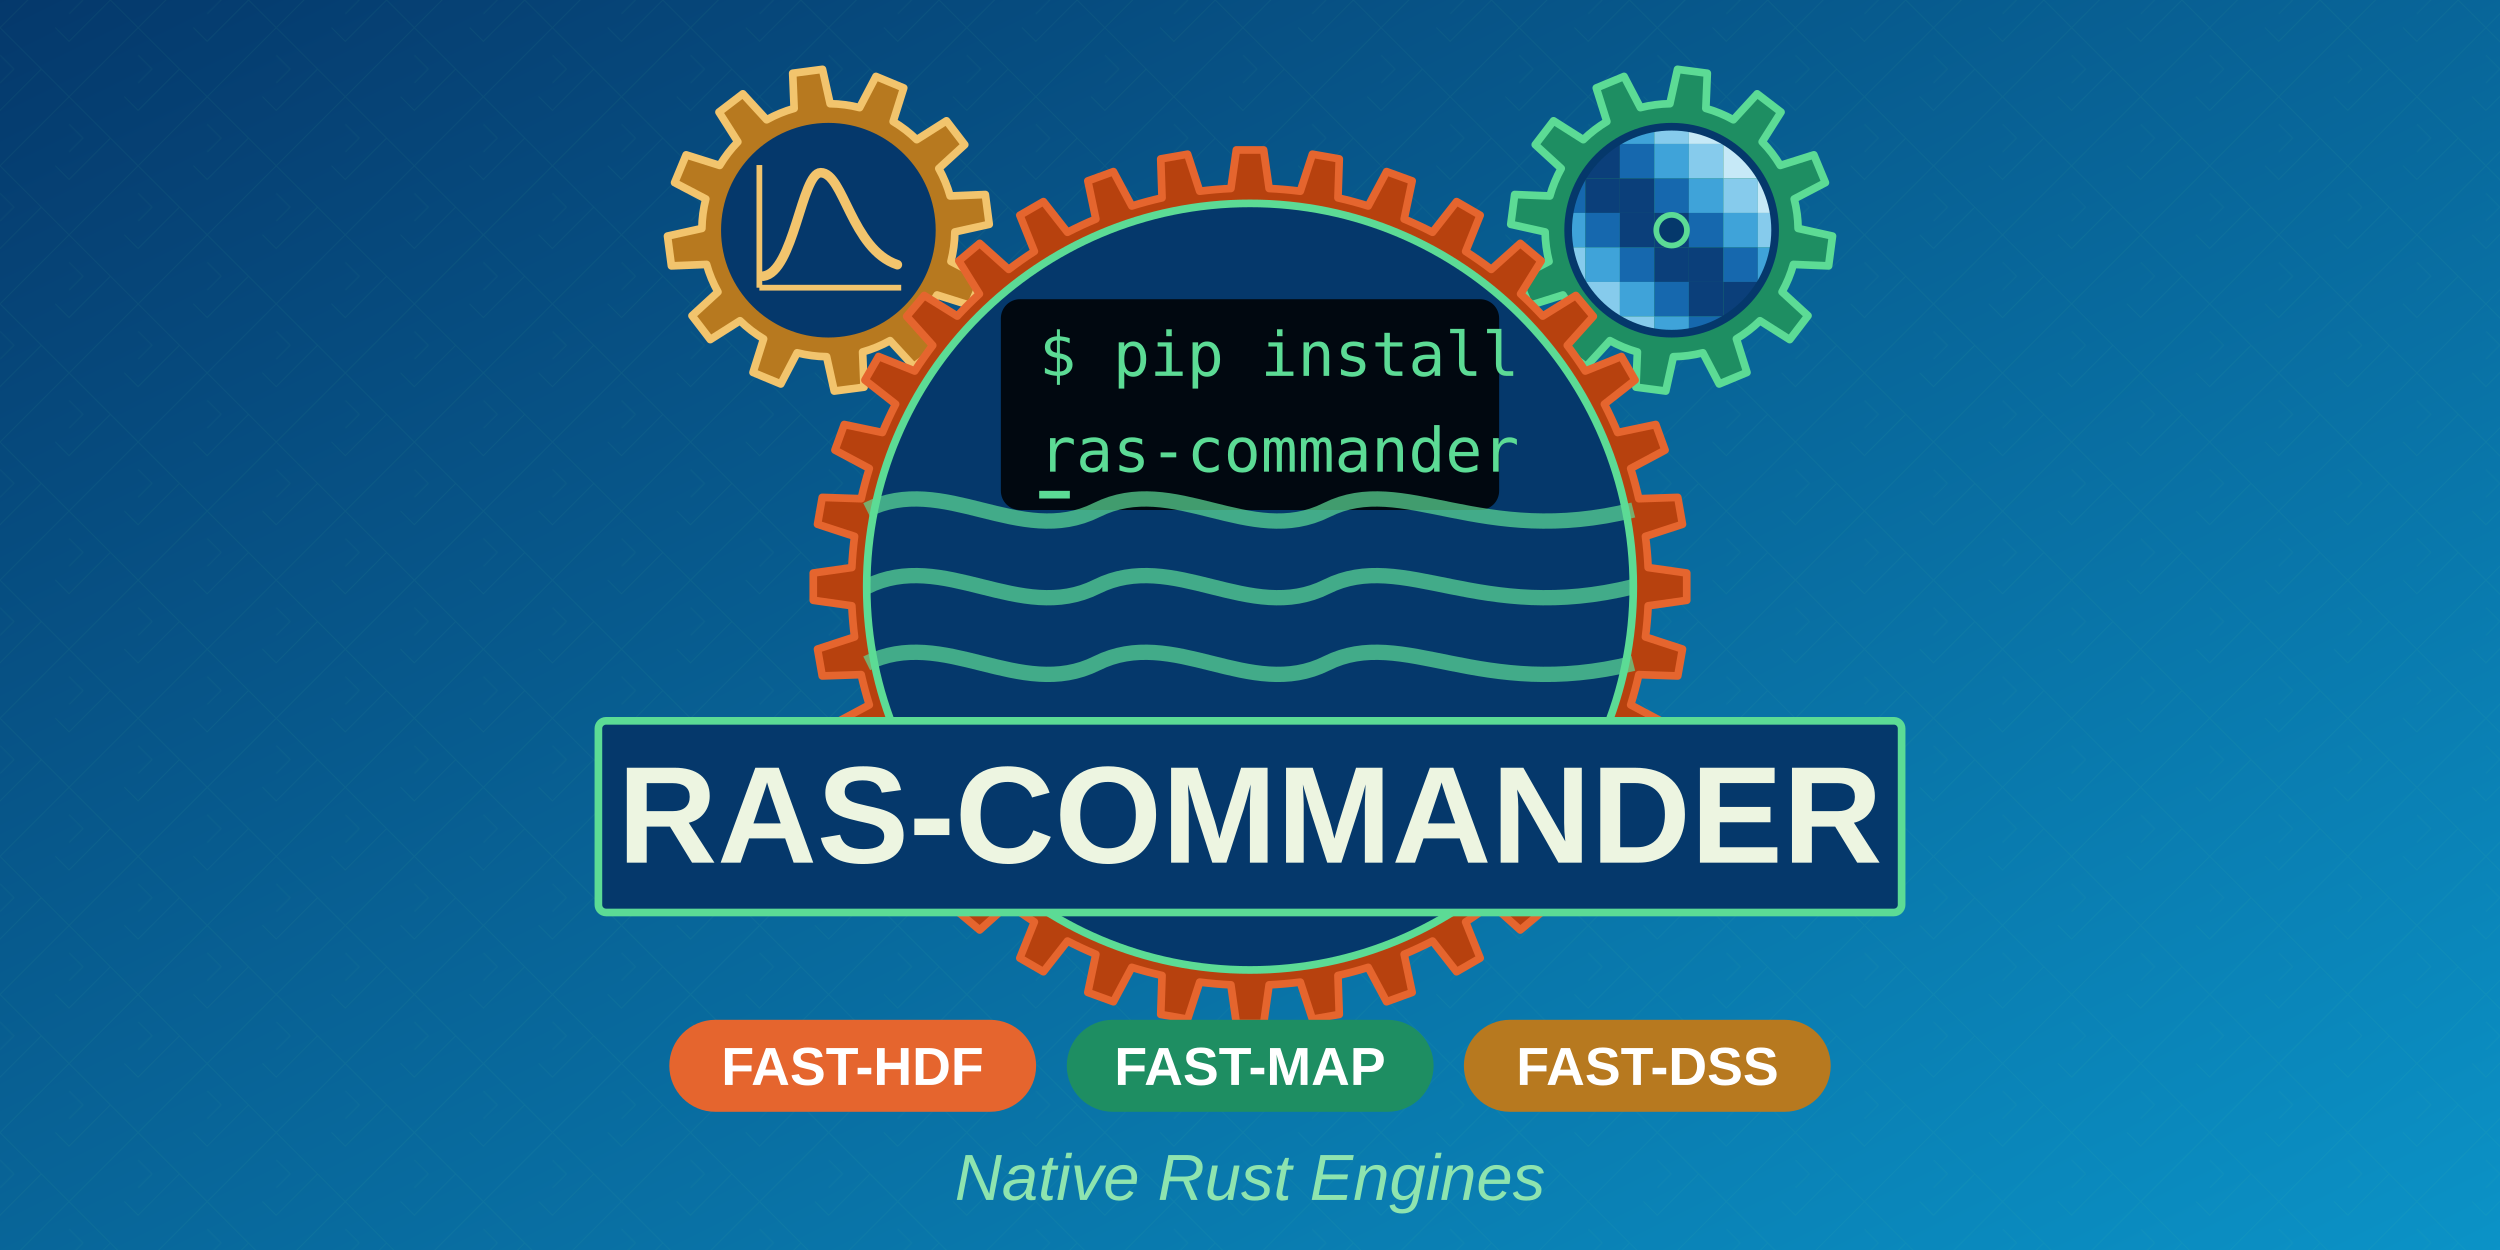
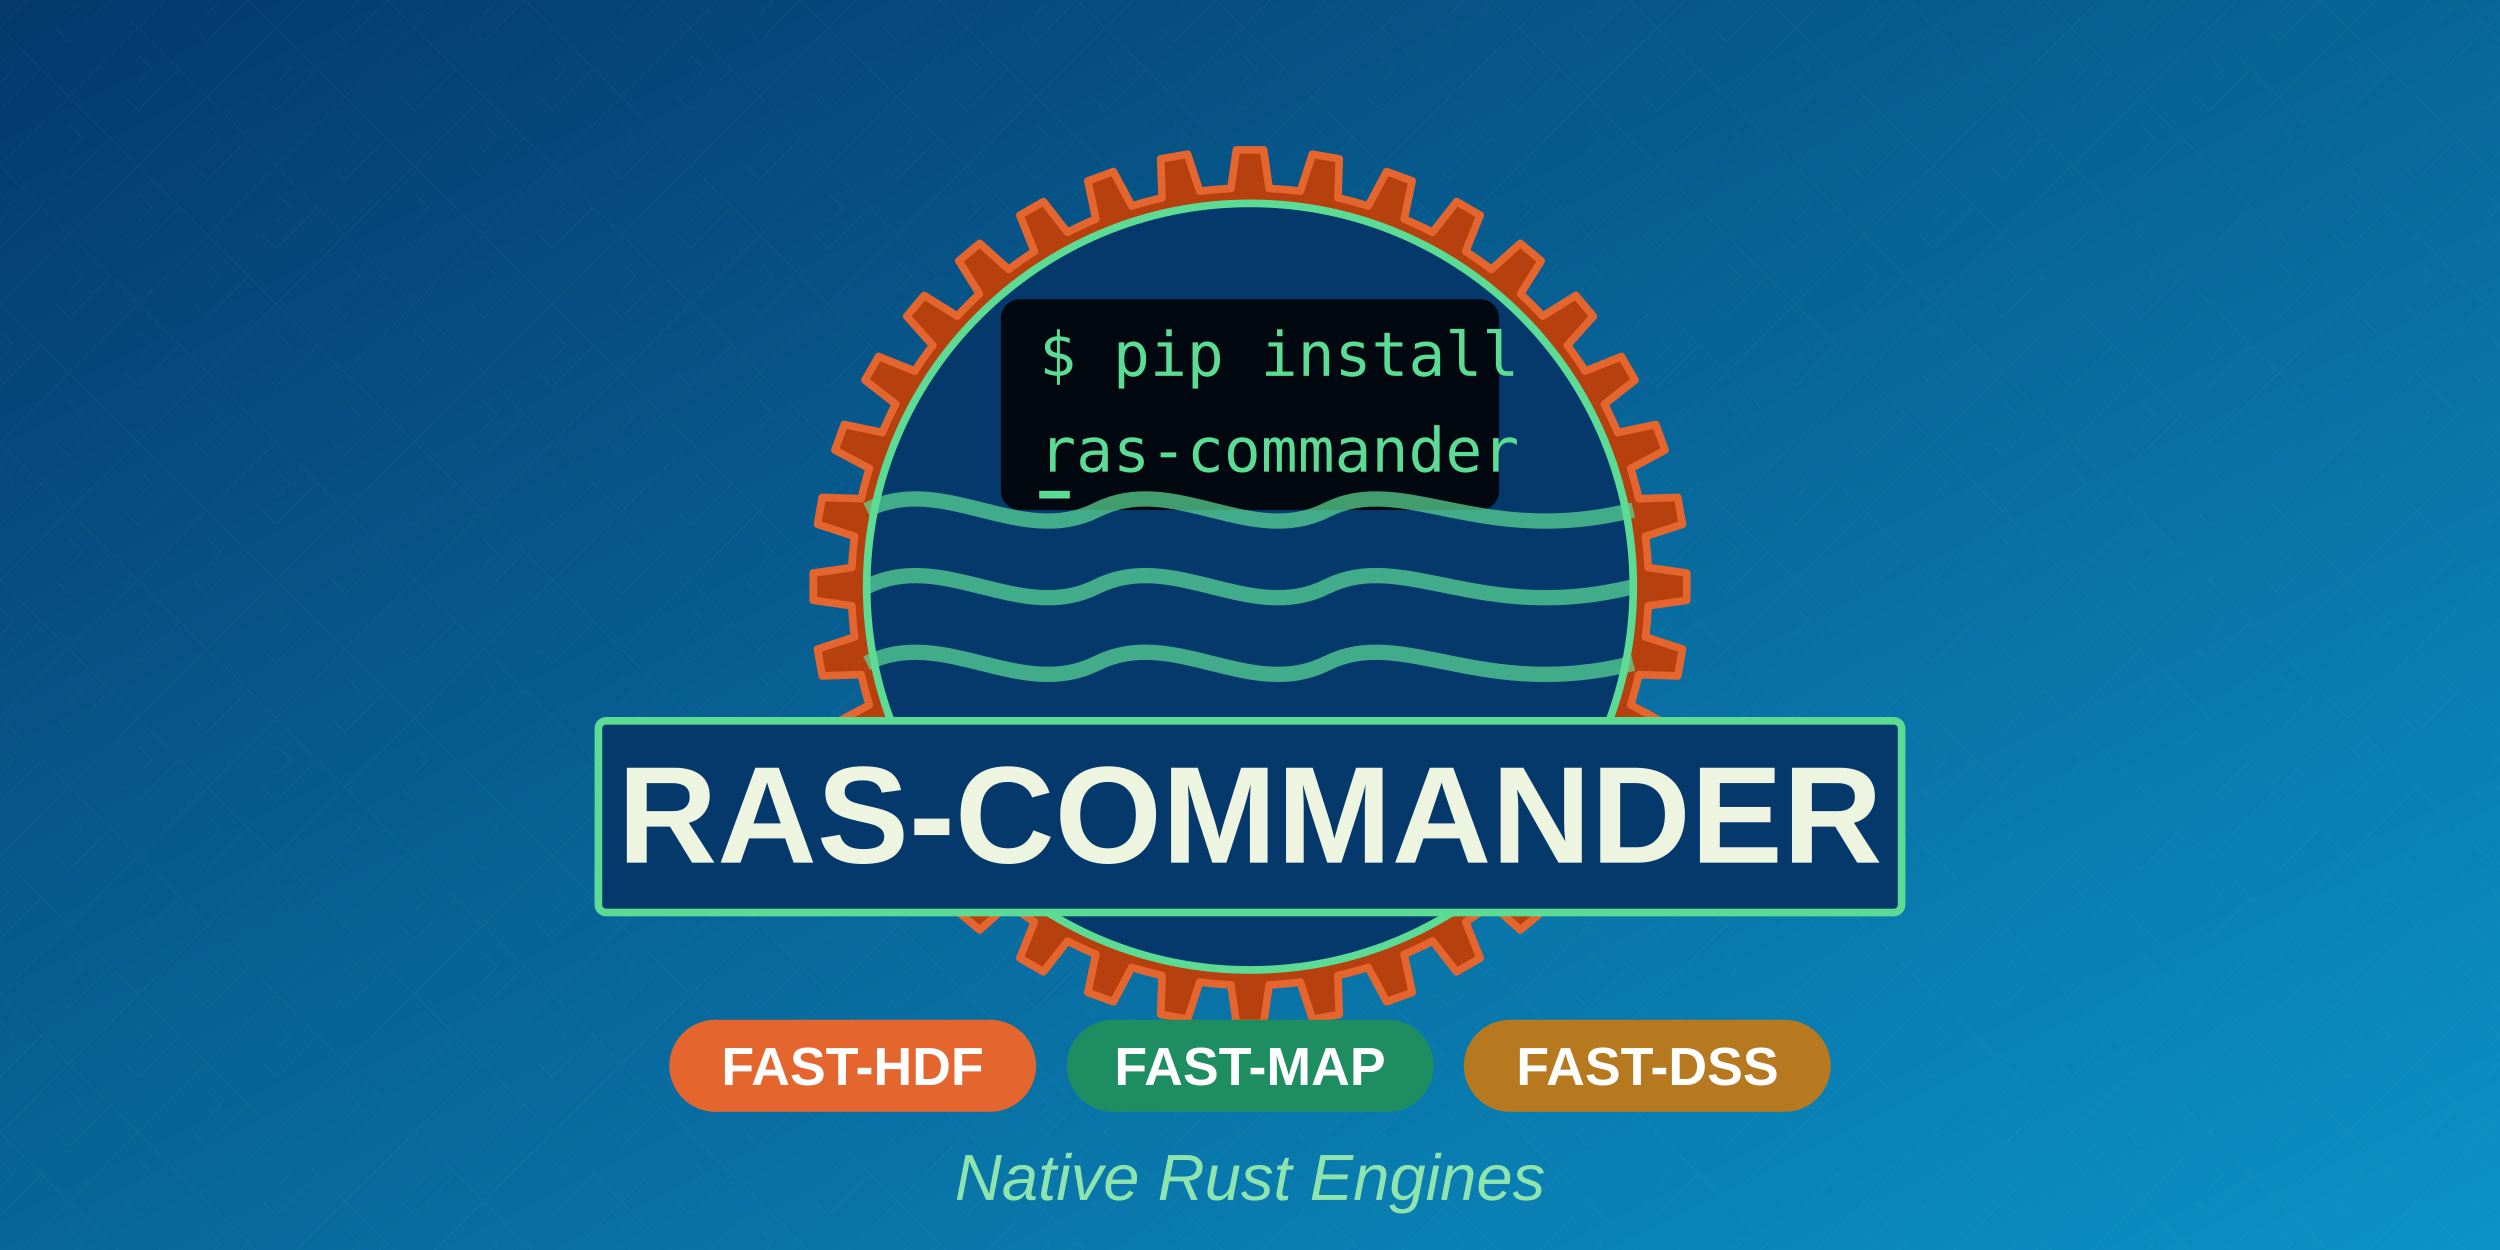
<svg xmlns="http://www.w3.org/2000/svg" viewBox="0 0 1280 640" width="1280" height="640">
  <defs>
    <linearGradient id="bg-gradient" x1="0%" y1="0%" x2="100%" y2="100%">
      <stop offset="0%" stop-color="#05386B" />
      <stop offset="100%" stop-color="#0B93C7" />
    </linearGradient>
    <pattern id="circuit-pattern" patternUnits="userSpaceOnUse" width="50" height="50" patternTransform="rotate(45)">
      <path d="M10,0 L10,50 M0,10 L50,10 M20,20 L30,20 L30,30 M40,10 L40,40 L30,40" fill="none" stroke="#5CDB95" stroke-width="0.5" stroke-opacity="0.3" />
    </pattern>
  </defs>
  <rect width="1280" height="640" fill="url(#bg-gradient)" />
  <rect width="1280" height="640" fill="url(#circuit-pattern)" opacity="0.2" />
  <g transform="translate(198.438,6) scale(1.9625)">
-     <path d="M334.54,24.00 L336.53,15.03 L344.31,16.05 L343.93,25.23 A33,33 0 0 1 351.10,28.19 L357.31,21.42 L363.54,26.19 L358.62,33.95 A33,33 0 0 1 363.35,40.10 L372.11,37.34 L375.12,44.59 L366.98,48.85 A33,33 0 0 1 368.00,56.54 L376.97,58.53 L375.95,66.31 L366.77,65.93 A33,33 0 0 1 363.81,73.10 L370.58,79.31 L365.81,85.54 L358.05,80.62 A33,33 0 0 1 351.90,85.35 L354.66,94.11 L347.41,97.12 L343.15,88.98 A33,33 0 0 1 335.46,90.00 L333.47,98.97 L325.69,97.95 L326.07,88.77 A33,33 0 0 1 318.90,85.81 L312.69,92.58 L306.46,87.81 L311.38,80.05 A33,33 0 0 1 306.65,73.90 L297.89,76.66 L294.88,69.41 L303.02,65.15 A33,33 0 0 1 302.00,57.46 L293.03,55.47 L294.05,47.69 L303.23,48.07 A33,33 0 0 1 306.19,40.90 L299.42,34.69 L304.19,28.46 L311.95,33.38 A33,33 0 0 1 318.10,28.65 L315.34,19.89 L322.59,16.88 L326.85,25.02 A33,33 0 0 1 334.54,24.00 Z" fill="#1E8E62" stroke="#5CDB95" stroke-width="2" stroke-linejoin="round" />
-     <clipPath id="map-face">
-       <circle cx="335" cy="57" r="27" />
-     </clipPath>
-     <g clip-path="url(#map-face)">
-       <rect x="303.5" y="25.5" width="9" height="9" fill="#0B3F7A" />
-       <rect x="312.5" y="25.5" width="9" height="9" fill="#1668AE" />
-       <rect x="321.5" y="25.5" width="9" height="9" fill="#3FA3D9" />
-       <rect x="330.5" y="25.5" width="9" height="9" fill="#86CBEC" />
-       <rect x="339.5" y="25.5" width="9" height="9" fill="#C6E9F7" />
-       <rect x="348.5" y="25.5" width="9" height="9" fill="#C6E9F7" />
-       <rect x="357.5" y="25.5" width="9" height="9" fill="#C6E9F7" />
-       <rect x="303.5" y="34.5" width="9" height="9" fill="#0B3F7A" />
-       <rect x="312.5" y="34.5" width="9" height="9" fill="#0B3F7A" />
-       <rect x="321.5" y="34.5" width="9" height="9" fill="#1668AE" />
-       <rect x="330.5" y="34.5" width="9" height="9" fill="#3FA3D9" />
-       <rect x="339.5" y="34.5" width="9" height="9" fill="#86CBEC" />
-       <rect x="348.5" y="34.5" width="9" height="9" fill="#C6E9F7" />
-       <rect x="357.5" y="34.5" width="9" height="9" fill="#C6E9F7" />
-       <rect x="303.5" y="43.5" width="9" height="9" fill="#1668AE" />
-       <rect x="312.5" y="43.5" width="9" height="9" fill="#0B3F7A" />
-       <rect x="321.5" y="43.5" width="9" height="9" fill="#0B3F7A" />
-       <rect x="330.5" y="43.5" width="9" height="9" fill="#1668AE" />
-       <rect x="339.5" y="43.5" width="9" height="9" fill="#3FA3D9" />
-       <rect x="348.5" y="43.5" width="9" height="9" fill="#86CBEC" />
-       <rect x="357.5" y="43.5" width="9" height="9" fill="#C6E9F7" />
-       <rect x="303.5" y="52.5" width="9" height="9" fill="#3FA3D9" />
-       <rect x="312.5" y="52.5" width="9" height="9" fill="#1668AE" />
-       <rect x="321.5" y="52.5" width="9" height="9" fill="#0B3F7A" />
-       <rect x="330.5" y="52.5" width="9" height="9" fill="#0B3F7A" />
-       <rect x="339.5" y="52.5" width="9" height="9" fill="#1668AE" />
-       <rect x="348.5" y="52.5" width="9" height="9" fill="#3FA3D9" />
-       <rect x="357.5" y="52.5" width="9" height="9" fill="#86CBEC" />
-       <rect x="303.5" y="61.5" width="9" height="9" fill="#86CBEC" />
-       <rect x="312.5" y="61.5" width="9" height="9" fill="#3FA3D9" />
-       <rect x="321.5" y="61.5" width="9" height="9" fill="#1668AE" />
-       <rect x="330.5" y="61.5" width="9" height="9" fill="#0B3F7A" />
-       <rect x="339.5" y="61.5" width="9" height="9" fill="#0B3F7A" />
-       <rect x="348.5" y="61.5" width="9" height="9" fill="#1668AE" />
-       <rect x="357.5" y="61.5" width="9" height="9" fill="#3FA3D9" />
-       <rect x="303.5" y="70.5" width="9" height="9" fill="#C6E9F7" />
-       <rect x="312.5" y="70.5" width="9" height="9" fill="#86CBEC" />
-       <rect x="321.5" y="70.5" width="9" height="9" fill="#3FA3D9" />
-       <rect x="330.5" y="70.5" width="9" height="9" fill="#1668AE" />
-       <rect x="339.5" y="70.5" width="9" height="9" fill="#0B3F7A" />
-       <rect x="348.5" y="70.5" width="9" height="9" fill="#0B3F7A" />
-       <rect x="357.5" y="70.5" width="9" height="9" fill="#1668AE" />
-       <rect x="303.5" y="79.5" width="9" height="9" fill="#C6E9F7" />
-       <rect x="312.5" y="79.5" width="9" height="9" fill="#C6E9F7" />
-       <rect x="321.5" y="79.5" width="9" height="9" fill="#86CBEC" />
-       <rect x="330.5" y="79.5" width="9" height="9" fill="#3FA3D9" />
-       <rect x="339.5" y="79.5" width="9" height="9" fill="#1668AE" />
-       <rect x="348.5" y="79.5" width="9" height="9" fill="#0B3F7A" />
-       <rect x="357.5" y="79.5" width="9" height="9" fill="#0B3F7A" />
-     </g>
-     <circle cx="335" cy="57" r="27" fill="none" stroke="#05386B" stroke-width="2" />
-     <circle cx="335" cy="57" r="4" fill="#05386B" stroke="#5CDB95" stroke-width="1.5" />
-     <g>
-       <path d="M106.07,25.23 L105.69,16.05 L113.47,15.03 L115.46,24.00 A33,33 0 0 1 123.15,25.02 L127.41,16.88 L134.66,19.89 L131.90,28.65 A33,33 0 0 1 138.05,33.38 L145.81,28.46 L150.58,34.69 L143.81,40.90 A33,33 0 0 1 146.77,48.07 L155.95,47.69 L156.97,55.47 L148.00,57.46 A33,33 0 0 1 146.98,65.15 L155.12,69.41 L152.11,76.66 L143.35,73.90 A33,33 0 0 1 138.62,80.05 L143.54,87.81 L137.31,92.58 L131.10,85.81 A33,33 0 0 1 123.93,88.77 L124.31,97.95 L116.53,98.97 L114.54,90.00 A33,33 0 0 1 106.85,88.98 L102.59,97.12 L95.34,94.11 L98.10,85.35 A33,33 0 0 1 91.95,80.62 L84.19,85.54 L79.42,79.31 L86.19,73.10 A33,33 0 0 1 83.23,65.93 L74.05,66.31 L73.03,58.53 L82.00,56.54 A33,33 0 0 1 83.02,48.85 L74.88,44.59 L77.89,37.34 L86.65,40.10 A33,33 0 0 1 91.38,33.95 L86.46,26.19 L92.69,21.42 L98.90,28.19 A33,33 0 0 1 106.07,25.23 Z" fill="#B7791F" stroke="#F2C46D" stroke-width="2" stroke-linejoin="round" />
-       <circle cx="115" cy="57" r="27" fill="#05386B" stroke="#05386B" stroke-width="2" />
-       <path d="M97,72 L134,72 M97,72 L97,40" fill="none" stroke="#F2C46D" stroke-width="1.5" />
-       <path d="M98,69 C106,68 108,42 113,42 C119,42 121,62 133,66" fill="none" stroke="#F2C46D" stroke-width="2.5" stroke-linecap="round" />
-     </g>
    <path d="M220.01,46.12 L221.44,36.06 L228.56,36.06 L229.99,46.12 A104,104 0 0 1 238.12,46.83 L241.28,37.17 L248.29,38.40 L247.95,48.56 A104,104 0 0 1 255.84,50.68 L260.63,41.71 L267.31,44.14 L265.22,54.09 A104,104 0 0 1 272.62,57.54 L278.89,49.54 L285.05,53.10 L281.26,62.53 A104,104 0 0 1 287.95,67.22 L295.52,60.43 L300.97,65.00 L295.60,73.63 A104,104 0 0 1 301.37,79.40 L310.00,74.03 L314.57,79.48 L307.78,87.05 A104,104 0 0 1 312.47,93.74 L321.90,89.95 L325.46,96.11 L317.46,102.38 A104,104 0 0 1 320.91,109.78 L330.86,107.69 L333.29,114.37 L324.32,119.16 A104,104 0 0 1 326.44,127.05 L336.60,126.71 L337.83,133.72 L328.17,136.88 A104,104 0 0 1 328.88,145.01 L338.94,146.44 L338.94,153.56 L328.88,154.99 A104,104 0 0 1 328.17,163.12 L337.83,166.28 L336.60,173.29 L326.44,172.95 A104,104 0 0 1 324.32,180.84 L333.29,185.63 L330.86,192.31 L320.91,190.22 A104,104 0 0 1 317.46,197.62 L325.46,203.89 L321.90,210.05 L312.47,206.26 A104,104 0 0 1 307.78,212.95 L314.57,220.52 L310.00,225.97 L301.37,220.60 A104,104 0 0 1 295.60,226.37 L300.97,235.00 L295.52,239.57 L287.95,232.78 A104,104 0 0 1 281.26,237.47 L285.05,246.90 L278.89,250.46 L272.62,242.46 A104,104 0 0 1 265.22,245.91 L267.31,255.86 L260.63,258.29 L255.84,249.32 A104,104 0 0 1 247.95,251.44 L248.29,261.60 L241.28,262.83 L238.12,253.17 A104,104 0 0 1 229.99,253.88 L228.56,263.94 L221.44,263.94 L220.01,253.88 A104,104 0 0 1 211.88,253.17 L208.72,262.83 L201.71,261.60 L202.05,251.44 A104,104 0 0 1 194.16,249.32 L189.37,258.29 L182.69,255.86 L184.78,245.91 A104,104 0 0 1 177.38,242.46 L171.11,250.46 L164.95,246.90 L168.74,237.47 A104,104 0 0 1 162.05,232.78 L154.48,239.57 L149.03,235.00 L154.40,226.37 A104,104 0 0 1 148.63,220.60 L140.00,225.97 L135.43,220.52 L142.22,212.95 A104,104 0 0 1 137.53,206.26 L128.10,210.05 L124.54,203.89 L132.54,197.62 A104,104 0 0 1 129.09,190.22 L119.14,192.31 L116.71,185.63 L125.68,180.84 A104,104 0 0 1 123.56,172.95 L113.40,173.29 L112.17,166.28 L121.83,163.12 A104,104 0 0 1 121.12,154.99 L111.06,153.56 L111.06,146.44 L121.12,145.01 A104,104 0 0 1 121.83,136.88 L112.17,133.72 L113.40,126.71 L123.56,127.05 A104,104 0 0 1 125.68,119.16 L116.71,114.37 L119.14,107.69 L129.09,109.78 A104,104 0 0 1 132.54,102.38 L124.54,96.11 L128.10,89.95 L137.53,93.74 A104,104 0 0 1 142.22,87.05 L135.43,79.48 L140.00,74.03 L148.63,79.40 A104,104 0 0 1 154.40,73.63 L149.03,65.00 L154.48,60.43 L162.05,67.22 A104,104 0 0 1 168.74,62.53 L164.95,53.10 L171.11,49.54 L177.38,57.54 A104,104 0 0 1 184.78,54.09 L182.69,44.14 L189.37,41.71 L194.16,50.68 A104,104 0 0 1 202.05,48.56 L201.71,38.40 L208.72,37.17 L211.88,46.83 A104,104 0 0 1 220.01,46.12 Z" fill="#B7410E" stroke="#E5652E" stroke-width="2" stroke-linejoin="round" />
    <circle cx="225" cy="150" r="100" fill="#05386B" stroke="#5CDB95" stroke-width="2" />
    <rect x="55" y="185" width="340" height="50" fill="#05386B" stroke="#5CDB95" stroke-width="2" rx="2" ry="2" />
    <rect x="160" y="75" width="130" height="55" rx="5" ry="5" fill="#000" fill-opacity="0.85" />
    <text x="170" y="95" font-family="Consolas, monospace" font-size="16" fill="#5CDB95">$ pip install</text>
    <text x="170" y="120" font-family="Consolas, monospace" font-size="16" fill="#5CDB95">ras-commander</text>
    <rect x="170" y="125" width="8" height="2" fill="#5CDB95">
      <animate attributeName="opacity" values="1;0;1" dur="1.2s" repeatCount="indefinite" />
    </rect>
    <g opacity="0.7">
      <path d="M125,130 C145,120 165,140 185,130 C205,120 225,140 245,130 C265,120 285,140 325,130" fill="none" stroke="#5CDB95" stroke-width="4" />
      <path d="M125,150 C145,140 165,160 185,150 C205,140 225,160 245,150 C265,140 285,160 325,150" fill="none" stroke="#5CDB95" stroke-width="4" />
      <path d="M125,170 C145,160 165,180 185,170 C205,160 225,180 245,170 C265,160 285,180 325,170" fill="none" stroke="#5CDB95" stroke-width="4" />
    </g>
    <text x="225" y="222" font-family="Arial, sans-serif" font-size="36" font-weight="bold" text-anchor="middle" fill="#EDF5E1">RAS-COMMANDER</text>
    <rect x="73.5" y="263" width="95.7" height="24" rx="12" ry="12" fill="#E5652E" />
    <text x="121.3" y="280" font-family="Arial, sans-serif" font-size="14" font-weight="bold" text-anchor="middle" fill="#FFFFFF">FAST-HDF</text>
    <rect x="177.2" y="263" width="95.7" height="24" rx="12" ry="12" fill="#1E8E62" />
    <text x="225.0" y="280" font-family="Arial, sans-serif" font-size="14" font-weight="bold" text-anchor="middle" fill="#FFFFFF">FAST-MAP</text>
    <rect x="280.8" y="263" width="95.7" height="24" rx="12" ry="12" fill="#B7791F" />
    <text x="328.7" y="280" font-family="Arial, sans-serif" font-size="14" font-weight="bold" text-anchor="middle" fill="#FFFFFF">FAST-DSS</text>
    <text x="225" y="310" font-family="Arial, sans-serif" font-size="17" font-style="italic" text-anchor="middle" fill="#8EE4AF">Native Rust Engines</text>
  </g>
</svg>
